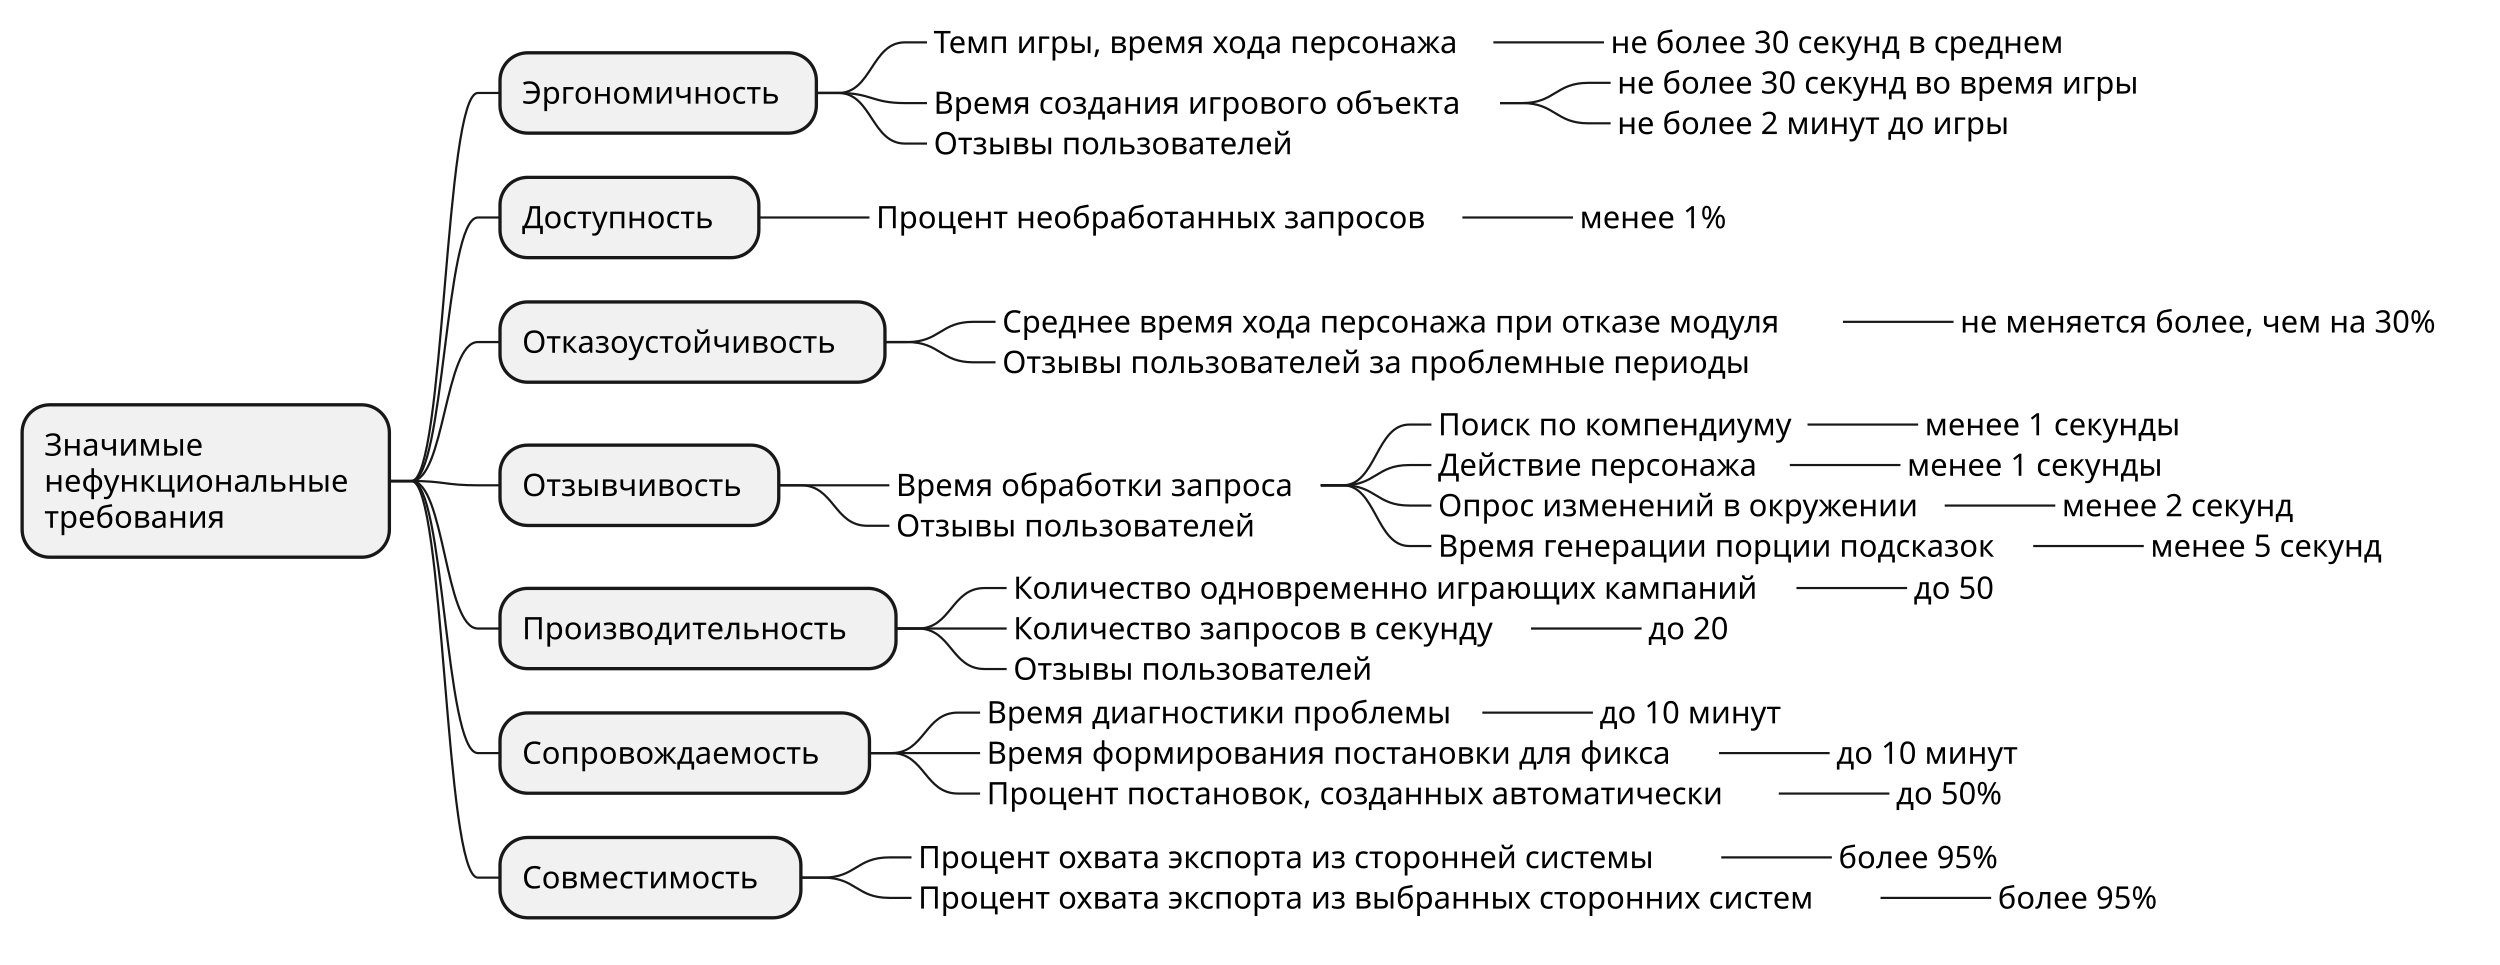
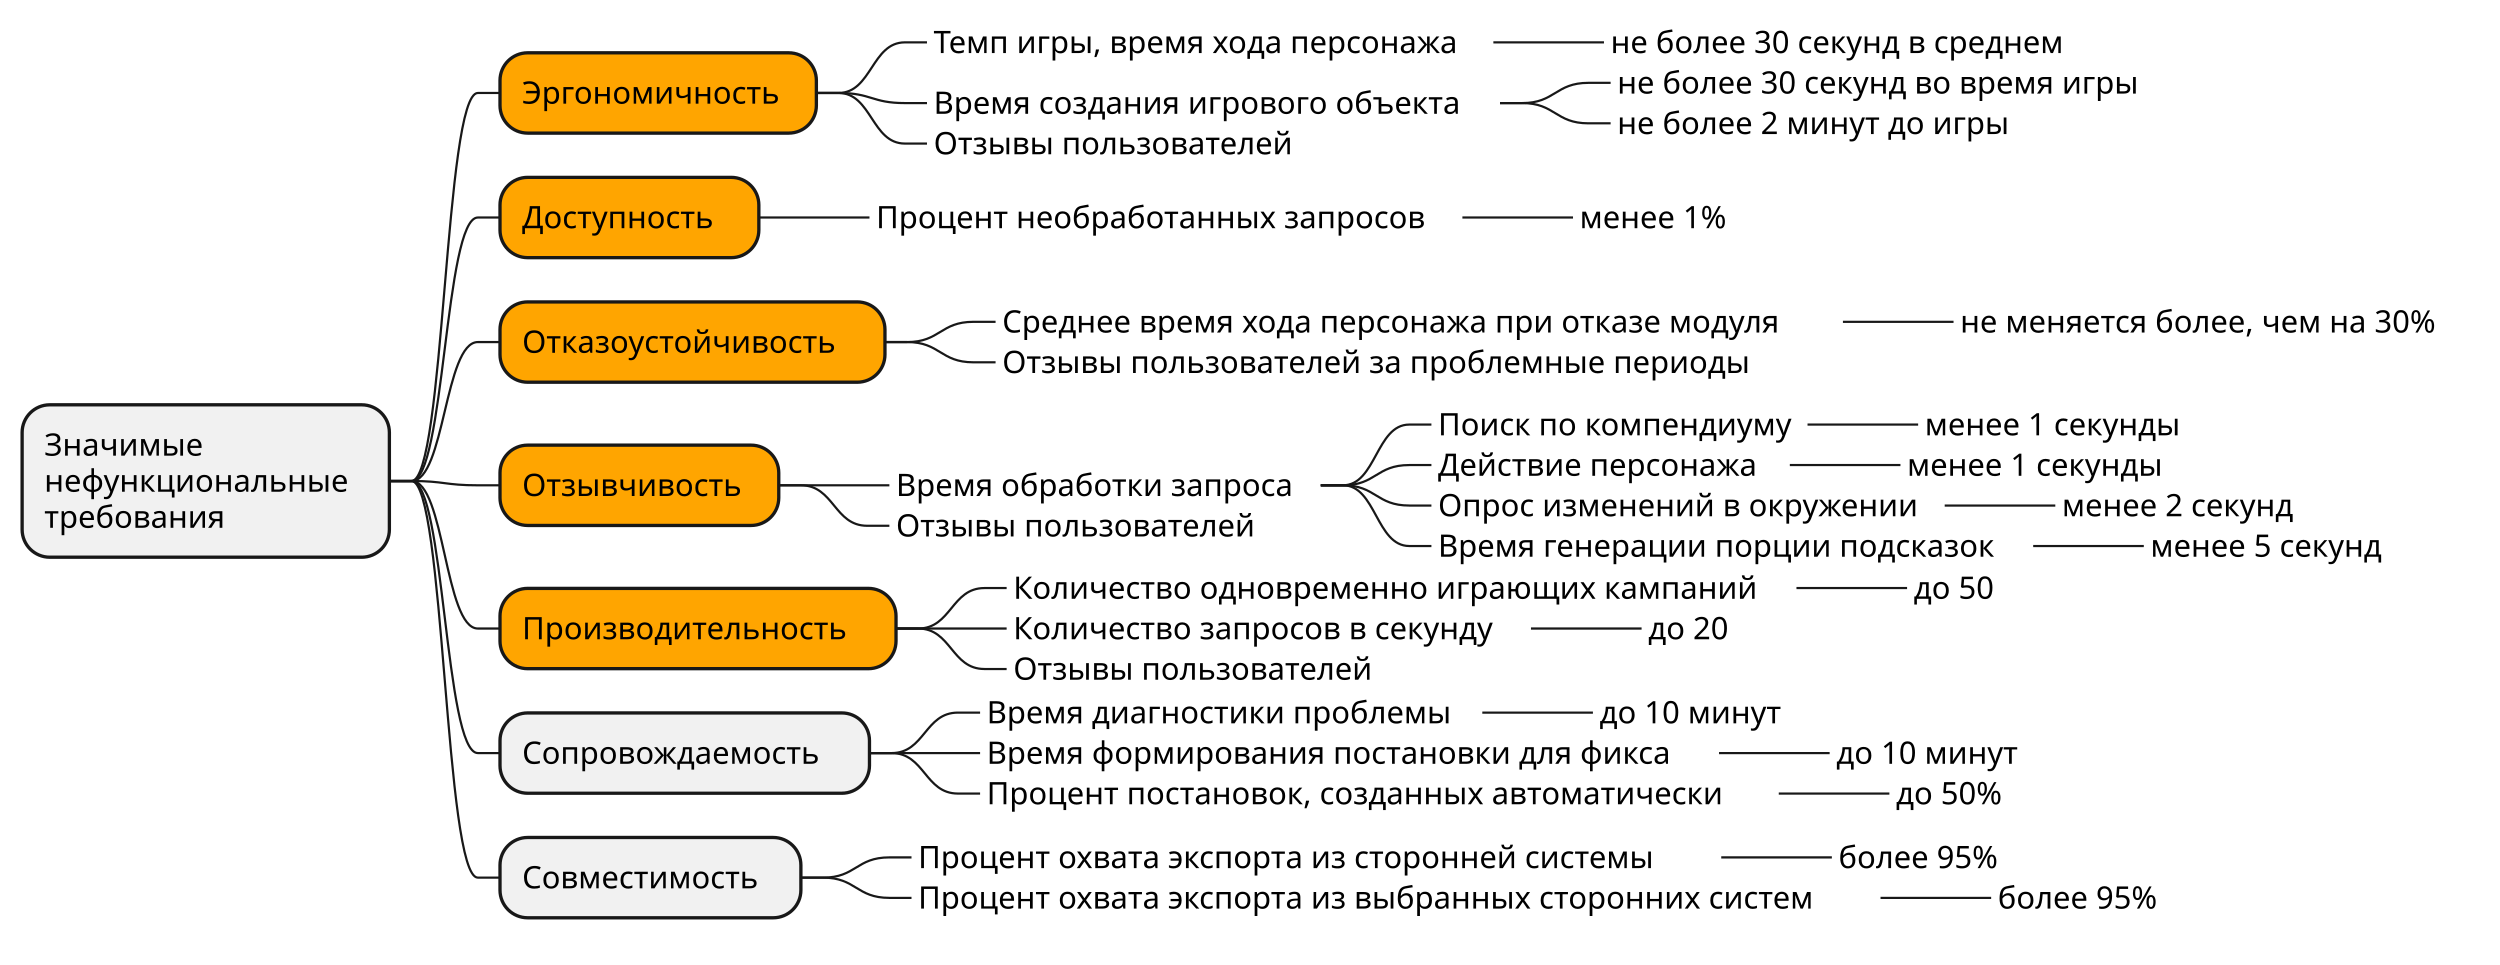
<svg xmlns="http://www.w3.org/2000/svg" contentStyleType="text/css" height="436px" preserveAspectRatio="none" style="width:1130px;height:436px;background:#FFFFFF;" version="1.1" viewBox="0 0 1130 436" width="1130px" zoomAndPan="magnify">
  <defs />
  <g>
    <rect fill="#F1F1F1" height="68.891" rx="12.5" ry="12.5" style="stroke:#181818;stroke-width:1.5;" width="166" x="10" y="182.975" />
    <text fill="#000000" font-family="sans-serif" font-size="14" lengthAdjust="spacing" textLength="73" x="20" y="205.97">Значимые</text>
    <text fill="#000000" font-family="sans-serif" font-size="14" lengthAdjust="spacing" textLength="146" x="20" y="222.267">нефункциональные</text>
    <text fill="#000000" font-family="sans-serif" font-size="14" lengthAdjust="spacing" textLength="87" x="20" y="238.564">требования</text>
-     <rect fill="#F1F1F1" height="36.297" rx="12.5" ry="12.5" style="stroke:#181818;stroke-width:1.5;" width="143" x="226" y="23.871" />
+     <rect fill="#FFA500" height="36.297" rx="12.5" ry="12.5" style="stroke:#181818;stroke-width:1.5;" width="143" x="226" y="23.871" />
    <text fill="#000000" font-family="sans-serif" font-size="14" lengthAdjust="spacing" textLength="123" x="236" y="46.866">Эргономичность</text>
    <text fill="#000000" font-family="sans-serif" font-size="14" lengthAdjust="spacing" textLength="253" x="422" y="23.995">Темп игры, время хода персонажа</text>
    <text fill="#000000" font-family="sans-serif" font-size="14" lengthAdjust="spacing" textLength="224" x="728" y="23.995">не более 30 секунд в среднем</text>
    <path d="M675,19.148 L685,19.148 C700,19.148 700,19.148 715,19.148 L725,19.148 " fill="none" style="stroke:#181818;stroke-width:1.0;" />
    <path d="M369,42.02 L379,42.02 C394,42.02 394,19.148 409,19.148 L419,19.148 " fill="none" style="stroke:#181818;stroke-width:1.0;" />
    <text fill="#000000" font-family="sans-serif" font-size="14" lengthAdjust="spacing" textLength="256" x="422" y="51.44">Время создания игрового объекта</text>
    <text fill="#000000" font-family="sans-serif" font-size="14" lengthAdjust="spacing" textLength="253" x="731" y="42.292">не более 30 секунд во время игры</text>
    <path d="M678,46.594 L688,46.594 C703,46.594 703,37.445 718,37.445 L728,37.445 " fill="none" style="stroke:#181818;stroke-width:1.0;" />
    <text fill="#000000" font-family="sans-serif" font-size="14" lengthAdjust="spacing" textLength="191" x="731" y="60.589">не более 2 минут до игры</text>
    <path d="M678,46.594 L688,46.594 C703,46.594 703,55.742 718,55.742 L728,55.742 " fill="none" style="stroke:#181818;stroke-width:1.0;" />
    <path d="M369,42.02 L379,42.02 C394,42.02 394,46.594 409,46.594 L419,46.594 " fill="none" style="stroke:#181818;stroke-width:1.0;" />
    <text fill="#000000" font-family="sans-serif" font-size="14" lengthAdjust="spacing" textLength="175" x="422" y="69.737">Отзывы пользователей</text>
    <path d="M369,42.02 L379,42.02 C394,42.02 394,64.891 409,64.891 L419,64.891 " fill="none" style="stroke:#181818;stroke-width:1.0;" />
    <path d="M176,217.42 L186,217.42 C201,217.42 201,42.02 216,42.02 L226,42.02 " fill="none" style="stroke:#181818;stroke-width:1.0;" />
-     <rect fill="#F1F1F1" height="36.297" rx="12.5" ry="12.5" style="stroke:#181818;stroke-width:1.5;" width="117" x="226" y="80.168" />
+     <rect fill="#FFA500" height="36.297" rx="12.5" ry="12.5" style="stroke:#181818;stroke-width:1.5;" width="117" x="226" y="80.168" />
    <text fill="#000000" font-family="sans-serif" font-size="14" lengthAdjust="spacing" textLength="97" x="236" y="103.163">Доступность</text>
    <text fill="#000000" font-family="sans-serif" font-size="14" lengthAdjust="spacing" textLength="265" x="396" y="103.163">Процент необработанных запросов</text>
    <text fill="#000000" font-family="sans-serif" font-size="14" lengthAdjust="spacing" textLength="72" x="714" y="103.163">менее 1%</text>
    <path d="M661,98.316 L671,98.316 C686,98.316 686,98.316 701,98.316 L711,98.316 " fill="none" style="stroke:#181818;stroke-width:1.0;" />
    <path d="M343,98.316 L353,98.316 C368,98.316 368,98.316 383,98.316 L393,98.316 " fill="none" style="stroke:#181818;stroke-width:1.0;" />
    <path d="M176,217.42 L186,217.42 C201,217.42 201,98.316 216,98.316 L226,98.316 " fill="none" style="stroke:#181818;stroke-width:1.0;" />
-     <rect fill="#F1F1F1" height="36.297" rx="12.5" ry="12.5" style="stroke:#181818;stroke-width:1.5;" width="174" x="226" y="136.465" />
+     <rect fill="#FFA500" height="36.297" rx="12.5" ry="12.5" style="stroke:#181818;stroke-width:1.5;" width="174" x="226" y="136.465" />
    <text fill="#000000" font-family="sans-serif" font-size="14" lengthAdjust="spacing" textLength="154" x="236" y="159.46">Отказоустойчивость</text>
    <text fill="#000000" font-family="sans-serif" font-size="14" lengthAdjust="spacing" textLength="380" x="453" y="150.311">Среднее время хода персонажа при отказе модуля</text>
    <text fill="#000000" font-family="sans-serif" font-size="14" lengthAdjust="spacing" textLength="232" x="886" y="150.311">не меняется более, чем на 30%</text>
    <path d="M833,145.465 L843,145.465 C858,145.465 858,145.465 873,145.465 L883,145.465 " fill="none" style="stroke:#181818;stroke-width:1.0;" />
    <path d="M400,154.613 L410,154.613 C425,154.613 425,145.465 440,145.465 L450,145.465 " fill="none" style="stroke:#181818;stroke-width:1.0;" />
    <text fill="#000000" font-family="sans-serif" font-size="14" lengthAdjust="spacing" textLength="362" x="453" y="168.608">Отзывы пользователей за проблемные периоды</text>
    <path d="M400,154.613 L410,154.613 C425,154.613 425,163.762 440,163.762 L450,163.762 " fill="none" style="stroke:#181818;stroke-width:1.0;" />
    <path d="M176,217.42 L186,217.42 C201,217.42 201,154.613 216,154.613 L226,154.613 " fill="none" style="stroke:#181818;stroke-width:1.0;" />
-     <rect fill="#F1F1F1" height="36.297" rx="12.5" ry="12.5" style="stroke:#181818;stroke-width:1.5;" width="126" x="226" y="201.207" />
+     <rect fill="#FFA500" height="36.297" rx="12.5" ry="12.5" style="stroke:#181818;stroke-width:1.5;" width="126" x="226" y="201.207" />
    <text fill="#000000" font-family="sans-serif" font-size="14" lengthAdjust="spacing" textLength="106" x="236" y="224.202">Отзывчивость</text>
    <text fill="#000000" font-family="sans-serif" font-size="14" lengthAdjust="spacing" textLength="192" x="405" y="224.202">Время обработки запроса</text>
    <text fill="#000000" font-family="sans-serif" font-size="14" lengthAdjust="spacing" textLength="167" x="650" y="196.757">Поиск по компендиуму</text>
    <text fill="#000000" font-family="sans-serif" font-size="14" lengthAdjust="spacing" textLength="125" x="870" y="196.757">менее 1 секунды</text>
    <path d="M817,191.91 L827,191.91 C842,191.91 842,191.91 857,191.91 L867,191.91 " fill="none" style="stroke:#181818;stroke-width:1.0;" />
    <path d="M597,219.356 L607,219.356 C622,219.356 622,191.91 637,191.91 L647,191.91 " fill="none" style="stroke:#181818;stroke-width:1.0;" />
    <text fill="#000000" font-family="sans-serif" font-size="14" lengthAdjust="spacing" textLength="159" x="650" y="215.054">Действие персонажа</text>
    <text fill="#000000" font-family="sans-serif" font-size="14" lengthAdjust="spacing" textLength="125" x="862" y="215.054">менее 1 секунды</text>
    <path d="M809,210.207 L819,210.207 C834,210.207 834,210.207 849,210.207 L859,210.207 " fill="none" style="stroke:#181818;stroke-width:1.0;" />
    <path d="M597,219.356 L607,219.356 C622,219.356 622,210.207 637,210.207 L647,210.207 " fill="none" style="stroke:#181818;stroke-width:1.0;" />
    <text fill="#000000" font-family="sans-serif" font-size="14" lengthAdjust="spacing" textLength="229" x="650" y="233.351">Опрос изменений в окружении</text>
    <text fill="#000000" font-family="sans-serif" font-size="14" lengthAdjust="spacing" textLength="114" x="932" y="233.351">менее 2 секунд</text>
    <path d="M879,228.504 L889,228.504 C904,228.504 904,228.504 919,228.504 L929,228.504 " fill="none" style="stroke:#181818;stroke-width:1.0;" />
    <path d="M597,219.356 L607,219.356 C622,219.356 622,228.504 637,228.504 L647,228.504 " fill="none" style="stroke:#181818;stroke-width:1.0;" />
    <text fill="#000000" font-family="sans-serif" font-size="14" lengthAdjust="spacing" textLength="269" x="650" y="251.648">Время генерации порции подсказок</text>
    <text fill="#000000" font-family="sans-serif" font-size="14" lengthAdjust="spacing" textLength="114" x="972" y="251.648">менее 5 секунд</text>
    <path d="M919,246.801 L929,246.801 C944,246.801 944,246.801 959,246.801 L969,246.801 " fill="none" style="stroke:#181818;stroke-width:1.0;" />
    <path d="M597,219.356 L607,219.356 C622,219.356 622,246.801 637,246.801 L647,246.801 " fill="none" style="stroke:#181818;stroke-width:1.0;" />
    <path d="M352,219.356 L362,219.356 C377,219.356 377,219.356 392,219.356 L402,219.356 " fill="none" style="stroke:#181818;stroke-width:1.0;" />
    <text fill="#000000" font-family="sans-serif" font-size="14" lengthAdjust="spacing" textLength="175" x="405" y="242.499">Отзывы пользователей</text>
    <path d="M352,219.356 L362,219.356 C377,219.356 377,237.652 392,237.652 L402,237.652 " fill="none" style="stroke:#181818;stroke-width:1.0;" />
    <path d="M176,217.42 L186,217.42 C201,217.42 201,219.356 216,219.356 L226,219.356 " fill="none" style="stroke:#181818;stroke-width:1.0;" />
-     <rect fill="#F1F1F1" height="36.297" rx="12.5" ry="12.5" style="stroke:#181818;stroke-width:1.5;" width="179" x="226" y="265.949" />
+     <rect fill="#FFA500" height="36.297" rx="12.5" ry="12.5" style="stroke:#181818;stroke-width:1.5;" width="179" x="226" y="265.949" />
    <text fill="#000000" font-family="sans-serif" font-size="14" lengthAdjust="spacing" textLength="159" x="236" y="288.944">Производительность</text>
    <text fill="#000000" font-family="sans-serif" font-size="14" lengthAdjust="spacing" textLength="354" x="458" y="270.647">Количество одновременно играющих кампаний</text>
    <text fill="#000000" font-family="sans-serif" font-size="14" lengthAdjust="spacing" textLength="41" x="865" y="270.647">до 50</text>
    <path d="M812,265.801 L822,265.801 C837,265.801 837,265.801 852,265.801 L862,265.801 " fill="none" style="stroke:#181818;stroke-width:1.0;" />
    <path d="M405,284.098 L415,284.098 C430,284.098 430,265.801 445,265.801 L455,265.801 " fill="none" style="stroke:#181818;stroke-width:1.0;" />
    <text fill="#000000" font-family="sans-serif" font-size="14" lengthAdjust="spacing" textLength="234" x="458" y="288.944">Количество запросов в секунду</text>
    <text fill="#000000" font-family="sans-serif" font-size="14" lengthAdjust="spacing" textLength="41" x="745" y="288.944">до 20</text>
    <path d="M692,284.098 L702,284.098 C717,284.098 717,284.098 732,284.098 L742,284.098 " fill="none" style="stroke:#181818;stroke-width:1.0;" />
    <path d="M405,284.098 L415,284.098 C430,284.098 430,284.098 445,284.098 L455,284.098 " fill="none" style="stroke:#181818;stroke-width:1.0;" />
    <text fill="#000000" font-family="sans-serif" font-size="14" lengthAdjust="spacing" textLength="175" x="458" y="307.241">Отзывы пользователей</text>
    <path d="M405,284.098 L415,284.098 C430,284.098 430,302.394 445,302.394 L455,302.394 " fill="none" style="stroke:#181818;stroke-width:1.0;" />
    <path d="M176,217.42 L186,217.42 C201,217.42 201,284.098 216,284.098 L226,284.098 " fill="none" style="stroke:#181818;stroke-width:1.0;" />
    <rect fill="#F1F1F1" height="36.297" rx="12.5" ry="12.5" style="stroke:#181818;stroke-width:1.5;" width="167" x="226" y="322.246" />
    <text fill="#000000" font-family="sans-serif" font-size="14" lengthAdjust="spacing" textLength="147" x="236" y="345.241">Сопровождаемость</text>
    <text fill="#000000" font-family="sans-serif" font-size="14" lengthAdjust="spacing" textLength="224" x="446" y="326.944">Время диагностики проблемы</text>
    <text fill="#000000" font-family="sans-serif" font-size="14" lengthAdjust="spacing" textLength="89" x="723" y="326.944">до 10 минут</text>
    <path d="M670,322.098 L680,322.098 C695,322.098 695,322.098 710,322.098 L720,322.098 " fill="none" style="stroke:#181818;stroke-width:1.0;" />
    <path d="M393,340.394 L403,340.394 C418,340.394 418,322.098 433,322.098 L443,322.098 " fill="none" style="stroke:#181818;stroke-width:1.0;" />
    <text fill="#000000" font-family="sans-serif" font-size="14" lengthAdjust="spacing" textLength="331" x="446" y="345.241">Время формирования постановки для фикса</text>
    <text fill="#000000" font-family="sans-serif" font-size="14" lengthAdjust="spacing" textLength="89" x="830" y="345.241">до 10 минут</text>
    <path d="M777,340.394 L787,340.394 C802,340.394 802,340.394 817,340.394 L827,340.394 " fill="none" style="stroke:#181818;stroke-width:1.0;" />
    <path d="M393,340.394 L403,340.394 C418,340.394 418,340.394 433,340.394 L443,340.394 " fill="none" style="stroke:#181818;stroke-width:1.0;" />
    <text fill="#000000" font-family="sans-serif" font-size="14" lengthAdjust="spacing" textLength="358" x="446" y="363.538">Процент постановок, созданных автоматически</text>
    <text fill="#000000" font-family="sans-serif" font-size="14" lengthAdjust="spacing" textLength="54" x="857" y="363.538">до 50%</text>
    <path d="M804,358.691 L814,358.691 C829,358.691 829,358.691 844,358.691 L854,358.691 " fill="none" style="stroke:#181818;stroke-width:1.0;" />
    <path d="M393,340.394 L403,340.394 C418,340.394 418,358.691 433,358.691 L443,358.691 " fill="none" style="stroke:#181818;stroke-width:1.0;" />
    <path d="M176,217.42 L186,217.42 C201,217.42 201,340.394 216,340.394 L226,340.394 " fill="none" style="stroke:#181818;stroke-width:1.0;" />
    <rect fill="#F1F1F1" height="36.297" rx="12.5" ry="12.5" style="stroke:#181818;stroke-width:1.5;" width="136" x="226" y="378.543" />
    <text fill="#000000" font-family="sans-serif" font-size="14" lengthAdjust="spacing" textLength="116" x="236" y="401.538">Совместимость</text>
    <text fill="#000000" font-family="sans-serif" font-size="14" lengthAdjust="spacing" textLength="363" x="415" y="392.39">Процент охвата экспорта из сторонней системы</text>
    <text fill="#000000" font-family="sans-serif" font-size="14" lengthAdjust="spacing" textLength="80" x="831" y="392.39">более 95%</text>
    <path d="M778,387.543 L788,387.543 C803,387.543 803,387.543 818,387.543 L828,387.543 " fill="none" style="stroke:#181818;stroke-width:1.0;" />
    <path d="M362,396.691 L372,396.691 C387,396.691 387,387.543 402,387.543 L412,387.543 " fill="none" style="stroke:#181818;stroke-width:1.0;" />
    <text fill="#000000" font-family="sans-serif" font-size="14" lengthAdjust="spacing" textLength="435" x="415" y="410.687">Процент охвата экспорта из выбранных сторонних систем</text>
    <text fill="#000000" font-family="sans-serif" font-size="14" lengthAdjust="spacing" textLength="80" x="903" y="410.687">более 95%</text>
    <path d="M850,405.84 L860,405.84 C875,405.84 875,405.84 890,405.84 L900,405.84 " fill="none" style="stroke:#181818;stroke-width:1.0;" />
    <path d="M362,396.691 L372,396.691 C387,396.691 387,405.84 402,405.84 L412,405.84 " fill="none" style="stroke:#181818;stroke-width:1.0;" />
    <path d="M176,217.42 L186,217.42 C201,217.42 201,396.691 216,396.691 L226,396.691 " fill="none" style="stroke:#181818;stroke-width:1.0;" />
  </g>
</svg>
